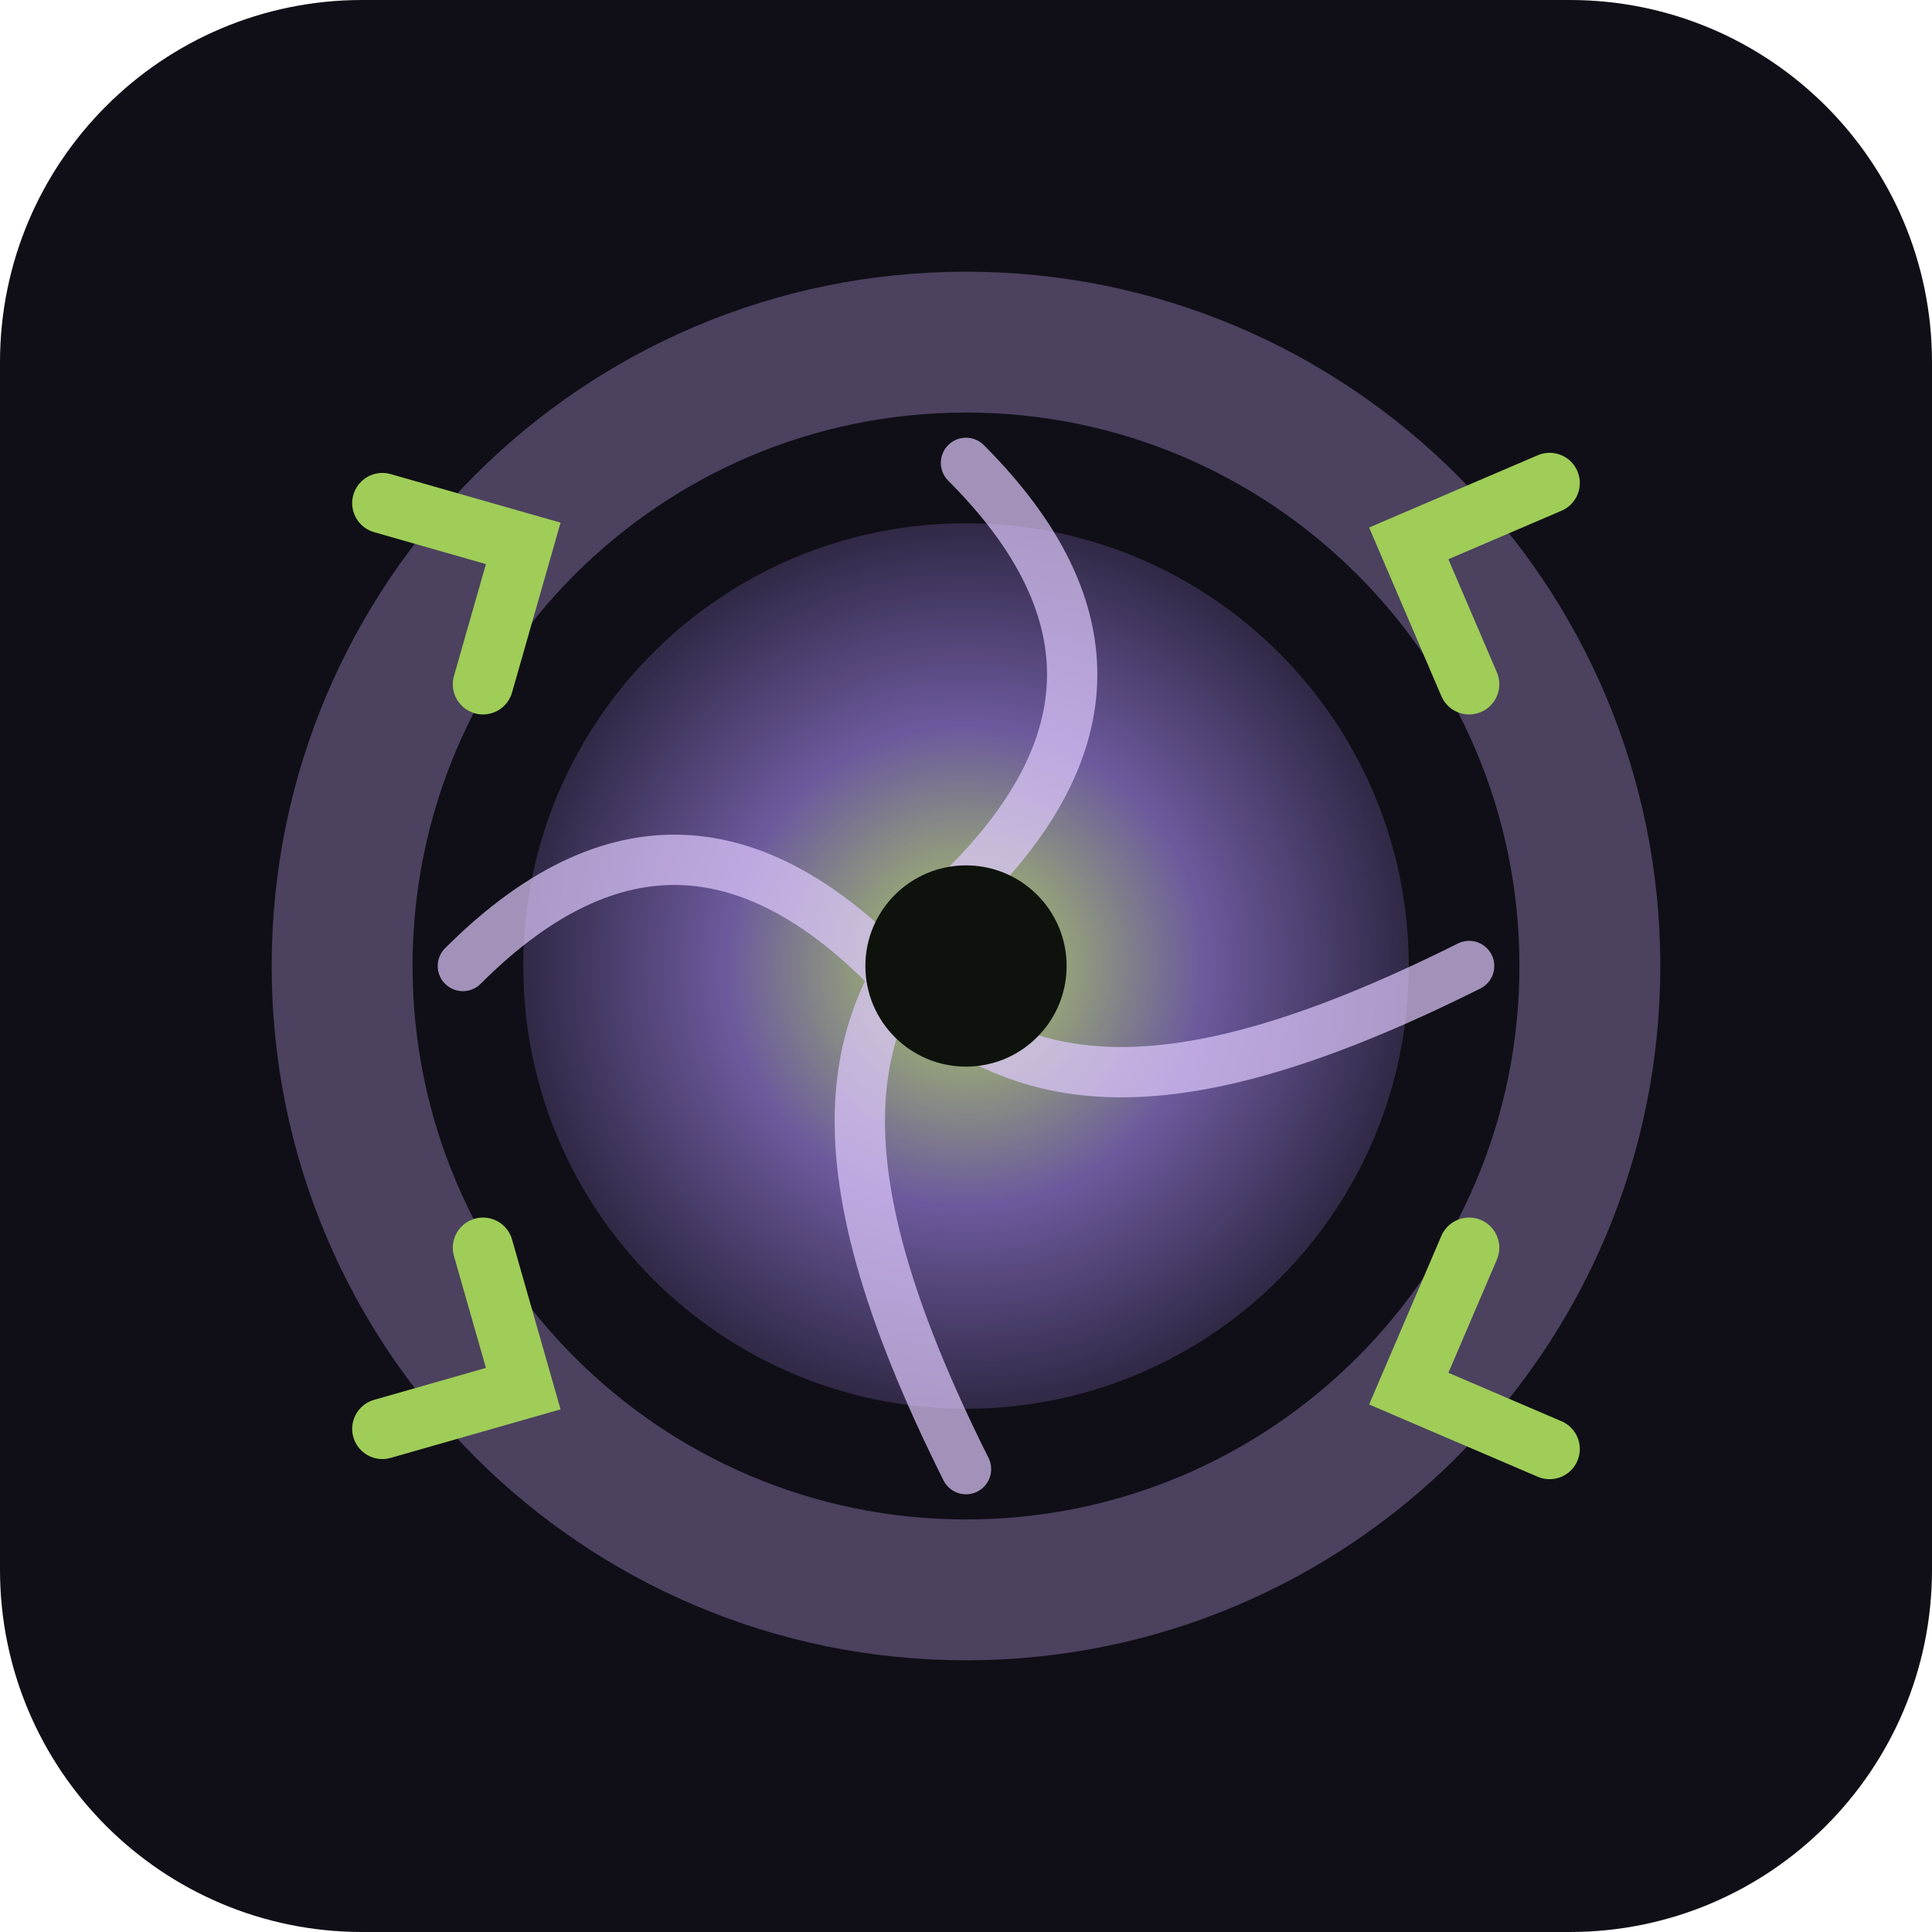
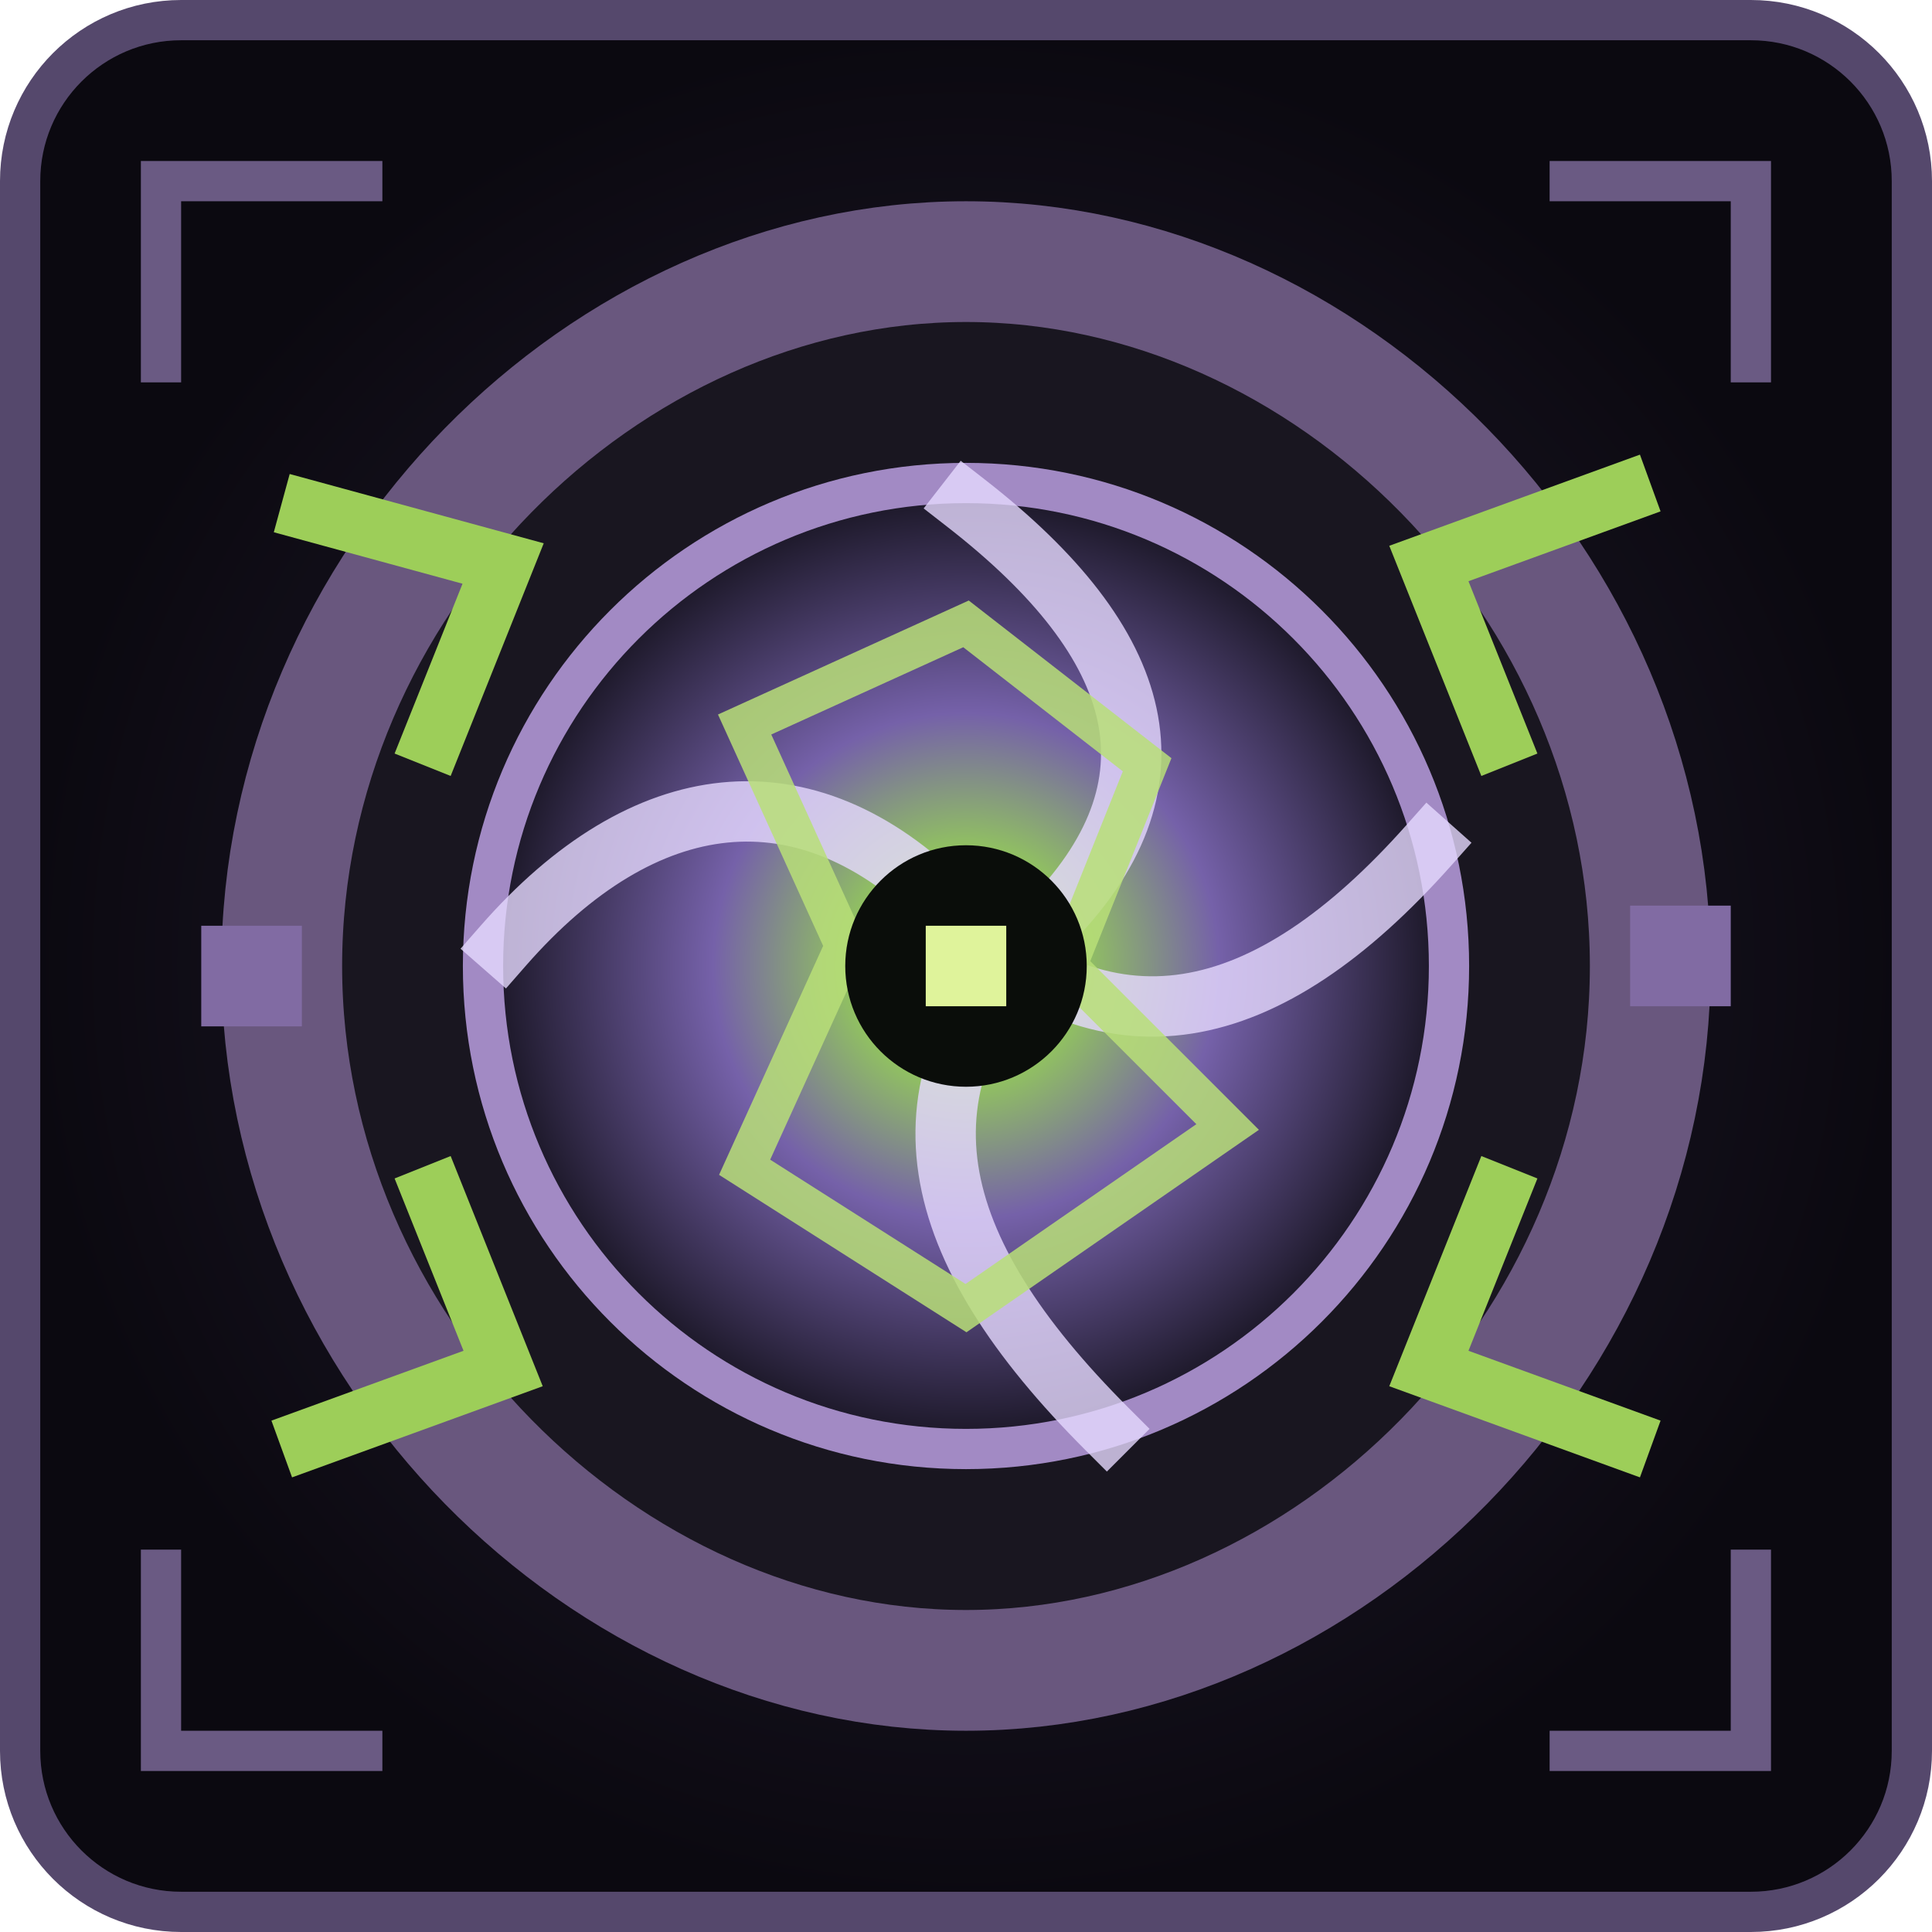
<svg xmlns="http://www.w3.org/2000/svg" viewBox="0 0 96 96" role="img" aria-labelledby="title">
  <defs>
-     <radialGradient id="p" cx="50%" cy="50%" r="60%">
-       <stop stop-color="#bde76b" />
-       <stop offset=".45" stop-color="#7662ac" />
-       <stop offset="1" stop-color="#171421" />
+     <radialGradient id="bg">
+       <stop stop-color="#251f34" />
+       <stop offset="1" stop-color="#0b0910" />
+     </radialGradient>
+     <radialGradient id="portal">
+       <stop stop-color="#e2f4a1" />
+       <stop offset=".22" stop-color="#93c95b" />
+       <stop offset=".52" stop-color="#7561a9" />
+       <stop offset="1" stop-color="#15121e" />
    </radialGradient>
  </defs>
-   <rect width="96" height="96" rx="18" fill="#100f17" />
-   <circle cx="48" cy="48" r="31" fill="none" stroke="#4c415f" stroke-width="7" />
-   <circle cx="48" cy="48" r="22" fill="url(#p)" opacity=".9" />
-   <path d="M48 23c8 8 6 15 0 21s-8 13 0 29M23 48c8-8 15-6 21 0s13 8 29 0" fill="none" stroke="#e0caff" stroke-width="2.5" stroke-linecap="round" opacity=".7" />
-   <circle cx="48" cy="48" r="5" fill="#0d120c" />
-   <path d="m19 25 7 2-2 7m53-10-7 3 3 7M19 71l7-2-2-7m53 10-7-3 3-7" fill="none" stroke="#9fcd58" stroke-width="3" stroke-linecap="round" />
+   <rect x="1" y="1" width="94" height="94" rx="8" fill="url(#bg)" stroke="#55486c" stroke-width="2" />
+   <path d="M8 19V9h11M77 9h10v10M8 77v10h11M77 87h10V77" fill="none" stroke="#8976aa" stroke-width="2" opacity=".75" />
+   <path d="M48 13c18 0 34 16 34 35S66 83 48 83 14 67 14 48 30 13 48 13Z" fill="#191620" stroke="#69577e" stroke-width="6" />
+   <circle cx="48" cy="48" r="24" fill="url(#portal)" stroke="#a28ac4" stroke-width="2" />
+   <path d="M48 25c9 7 11 14 4 21-8 8-6 16 3 25M25 47c7-8 15-9 22-2 8 8 16 6 24-3" fill="none" stroke="#e6d9ff" stroke-width="3" stroke-linecap="square" opacity=".8" />
+   <path d="M37 36 48 31l9 7-4 10 8 8-13 9-11-7 5-11-5-11Z" fill="none" stroke="#b9df78" stroke-width="2" opacity=".85" />
+   <circle cx="48" cy="48" r="6" fill="#0a0d0a" />
+   <rect x="46" y="46" width="4" height="4" fill="#dff39b" />
+   <path d="m14 25 11 3-4 10M82 24l-11 4 4 10M14 72l11-4-4-10m61 14-11-4 4-10" fill="none" stroke="#9dce59" stroke-width="3" />
+   <rect x="10" y="46" width="5" height="5" fill="#816ba3" />
+   <rect x="81" y="45" width="5" height="5" fill="#816ba3" />
</svg>
